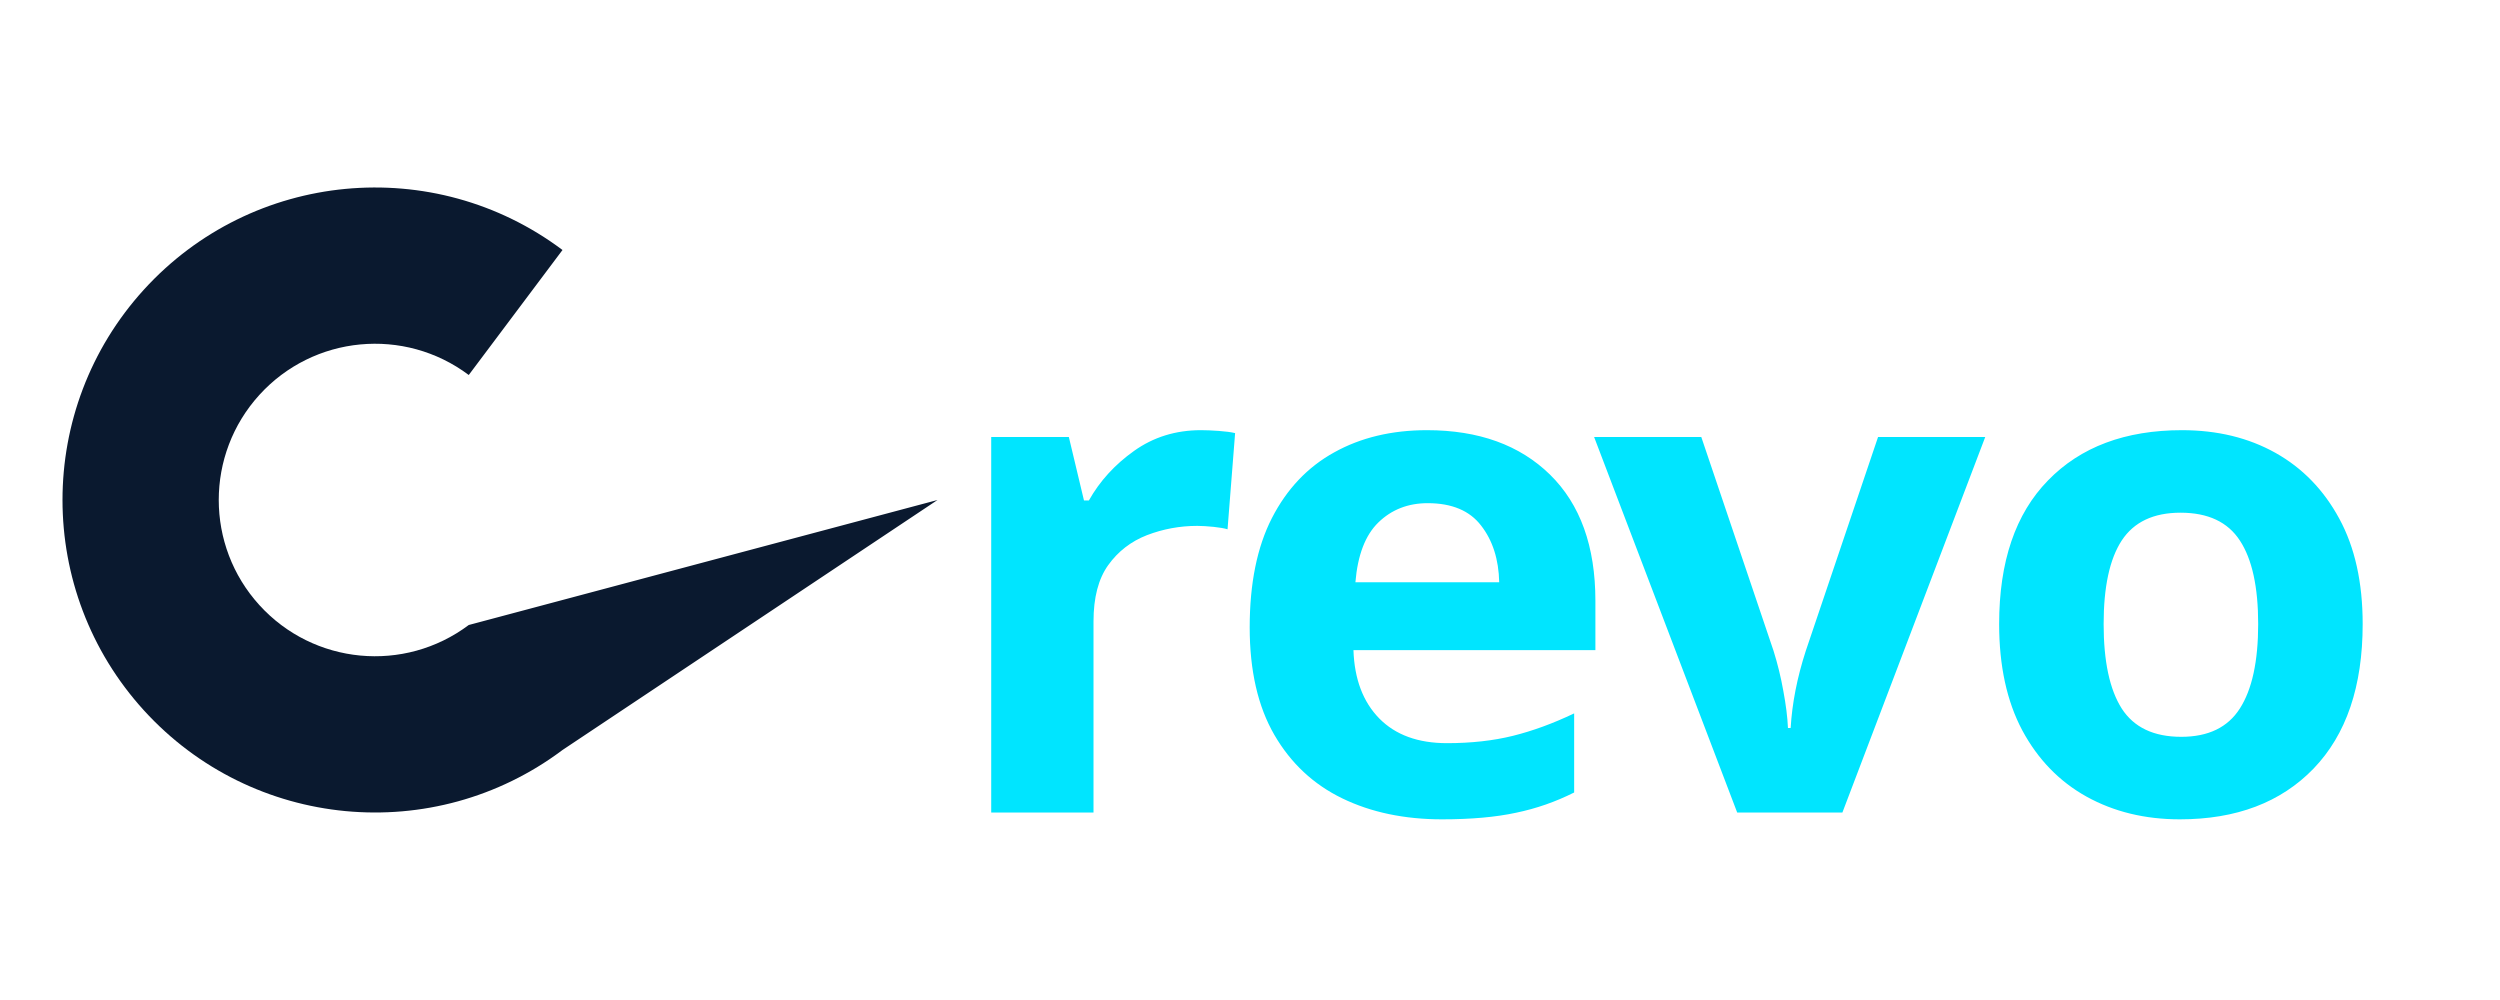
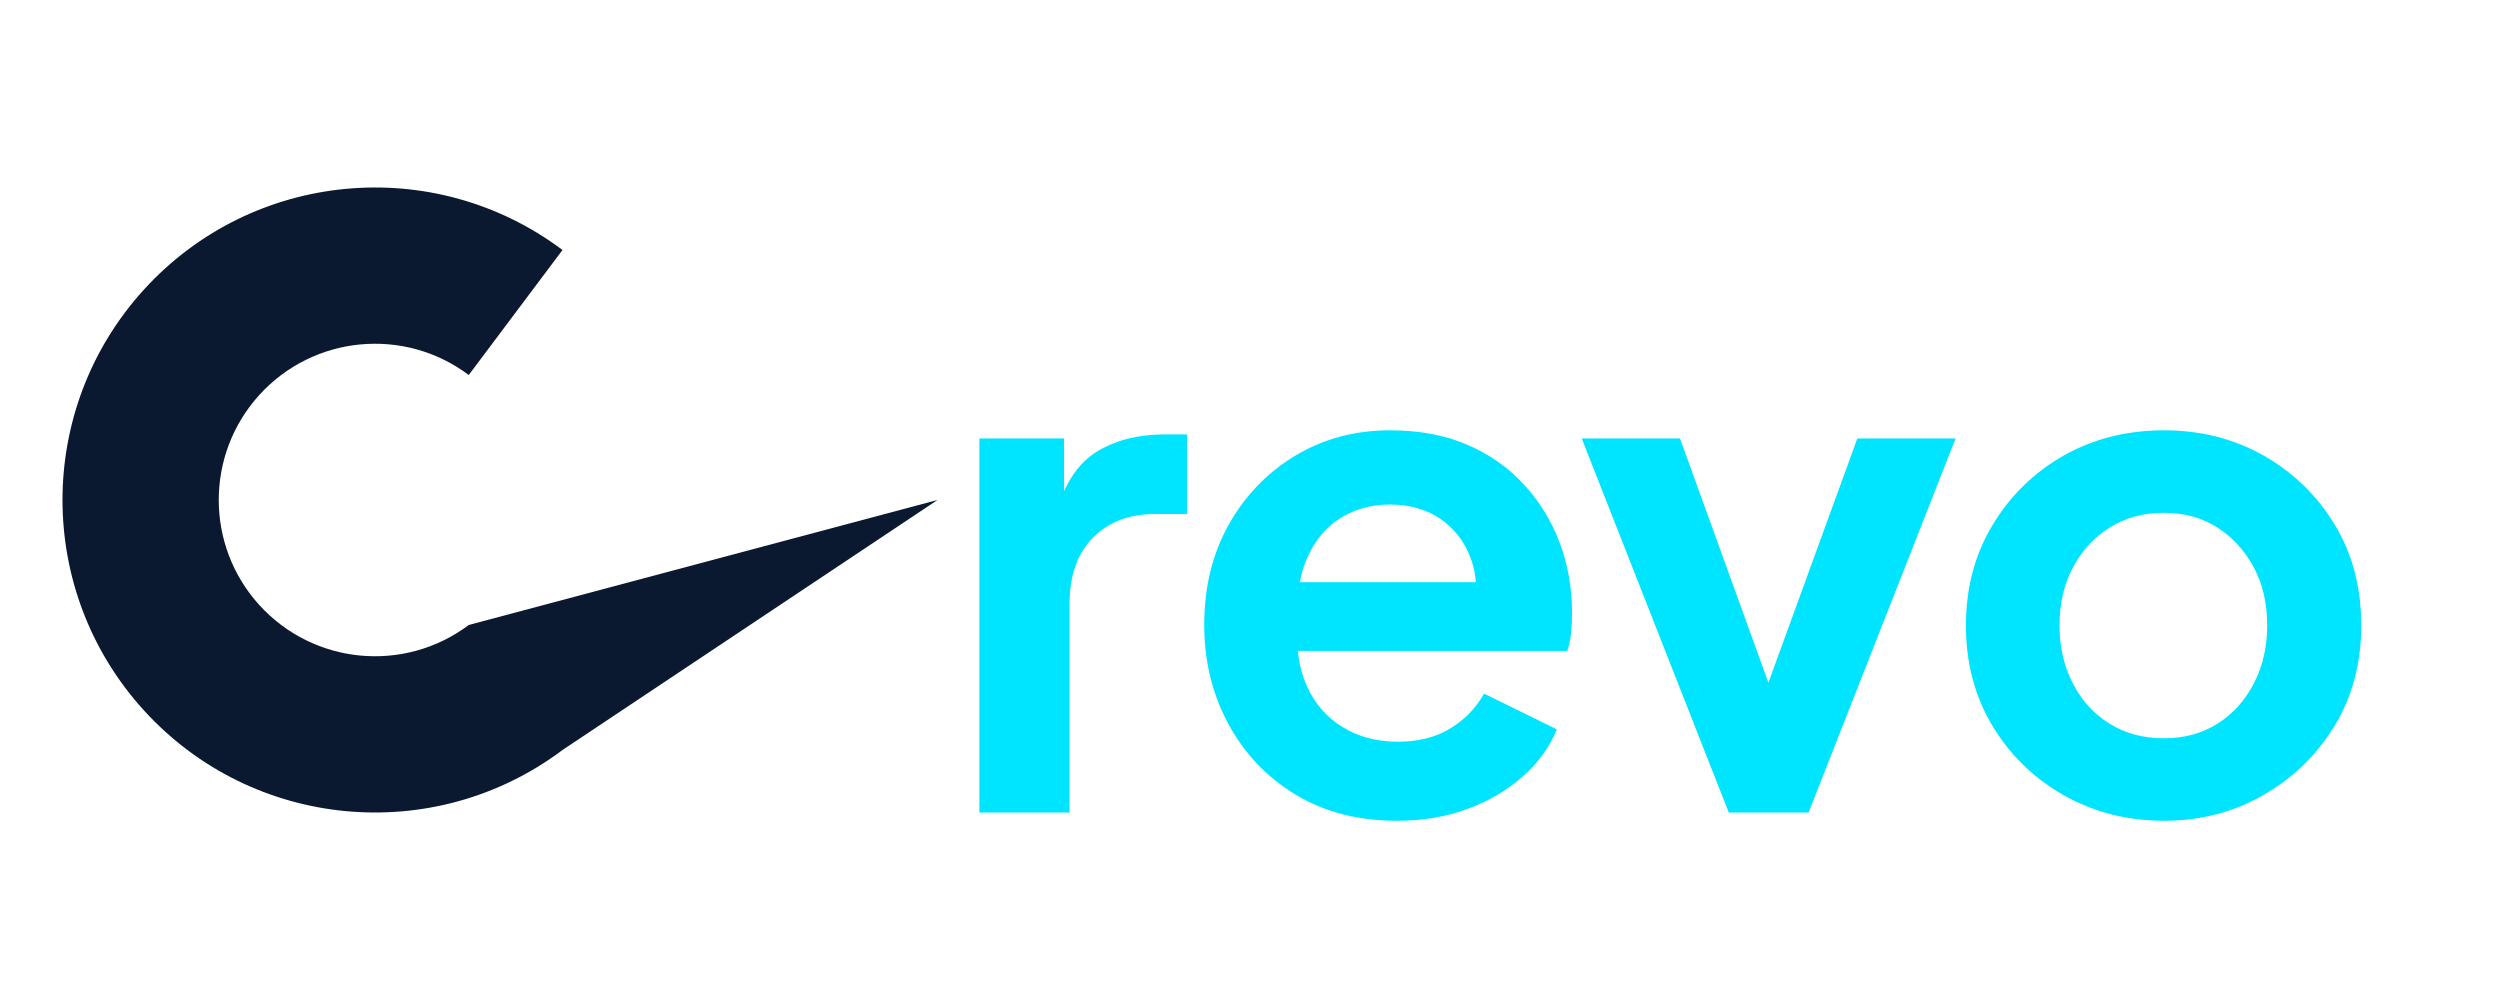
<svg xmlns="http://www.w3.org/2000/svg" viewBox="0 0 160 64" role="img" aria-label="Crevo">
  <path d="M 36 16 A 20 20 0 1 0 36 48 L 60 32 L 30 40 A 10 10 0 1 1 30 24 Z" fill="#0A192F" />
-   <text x="60" y="52" font-family="'Plus Jakarta Sans', system-ui, sans-serif" font-size="44" font-weight="700" letter-spacing="-0.025em" fill="#00E5FF">revo</text>
+   <path d="M68.45 52L62.68 52L62.68 28.06L68.10 28.06L68.10 33.39L67.66 32.60Q68.49 29.91 70.27 28.86Q72.06 27.80 74.56 27.80L74.56 27.80L75.97 27.80L75.97 32.90L73.90 32.90Q71.44 32.90 69.94 34.42Q68.45 35.94 68.45 38.67L68.45 38.67L68.45 52ZM89.39 52.53L89.39 52.53Q85.70 52.53 82.92 50.86Q80.15 49.18 78.61 46.32Q77.07 43.46 77.07 39.99L77.07 39.99Q77.07 36.38 78.63 33.59Q80.20 30.79 82.90 29.16Q85.61 27.54 88.95 27.54L88.95 27.54Q91.77 27.54 93.90 28.46Q96.04 29.38 97.53 31.01Q99.03 32.64 99.82 34.73Q100.61 36.82 100.61 39.24L100.61 39.24Q100.61 39.86 100.55 40.52Q100.48 41.18 100.30 41.66L100.30 41.66L81.82 41.66L81.82 37.26L97.05 37.26L94.32 39.33Q94.72 37.30 94.12 35.72Q93.53 34.14 92.19 33.21Q90.84 32.29 88.95 32.29L88.95 32.29Q87.15 32.29 85.74 33.19Q84.33 34.09 83.61 35.83Q82.88 37.57 83.06 40.03L83.06 40.03Q82.88 42.23 83.65 43.93Q84.42 45.62 85.94 46.54Q87.46 47.47 89.44 47.47L89.44 47.47Q91.42 47.47 92.80 46.63Q94.19 45.80 94.98 44.39L94.98 44.39L99.64 46.68Q98.94 48.39 97.44 49.71Q95.95 51.03 93.90 51.78Q91.86 52.53 89.39 52.53ZM115.75 52L110.64 52L101.23 28.06L107.52 28.06L114.34 46.90L112.01 46.90L118.87 28.06L125.16 28.06L115.75 52ZM138.50 52.53L138.50 52.53Q134.98 52.53 132.09 50.90Q129.21 49.27 127.52 46.46Q125.82 43.64 125.82 40.03L125.82 40.03Q125.82 36.42 127.52 33.61Q129.21 30.79 132.07 29.16Q134.93 27.54 138.50 27.54L138.50 27.54Q142.02 27.54 144.88 29.16Q147.74 30.79 149.43 33.59Q151.12 36.38 151.12 40.03L151.12 40.03Q151.12 43.64 149.41 46.46Q147.69 49.27 144.83 50.90Q141.97 52.53 138.50 52.53ZM138.50 47.25L138.50 47.25Q140.43 47.25 141.91 46.32Q143.38 45.40 144.24 43.75Q145.10 42.10 145.10 40.03L145.10 40.03Q145.10 37.92 144.24 36.31Q143.38 34.71 141.91 33.76Q140.43 32.82 138.50 32.82L138.50 32.82Q136.52 32.82 135.02 33.76Q133.52 34.71 132.67 36.31Q131.81 37.92 131.81 40.03L131.81 40.03Q131.81 42.10 132.67 43.75Q133.52 45.40 135.02 46.32Q136.52 47.25 138.50 47.25Z" fill="#00E5FF" />
</svg>
